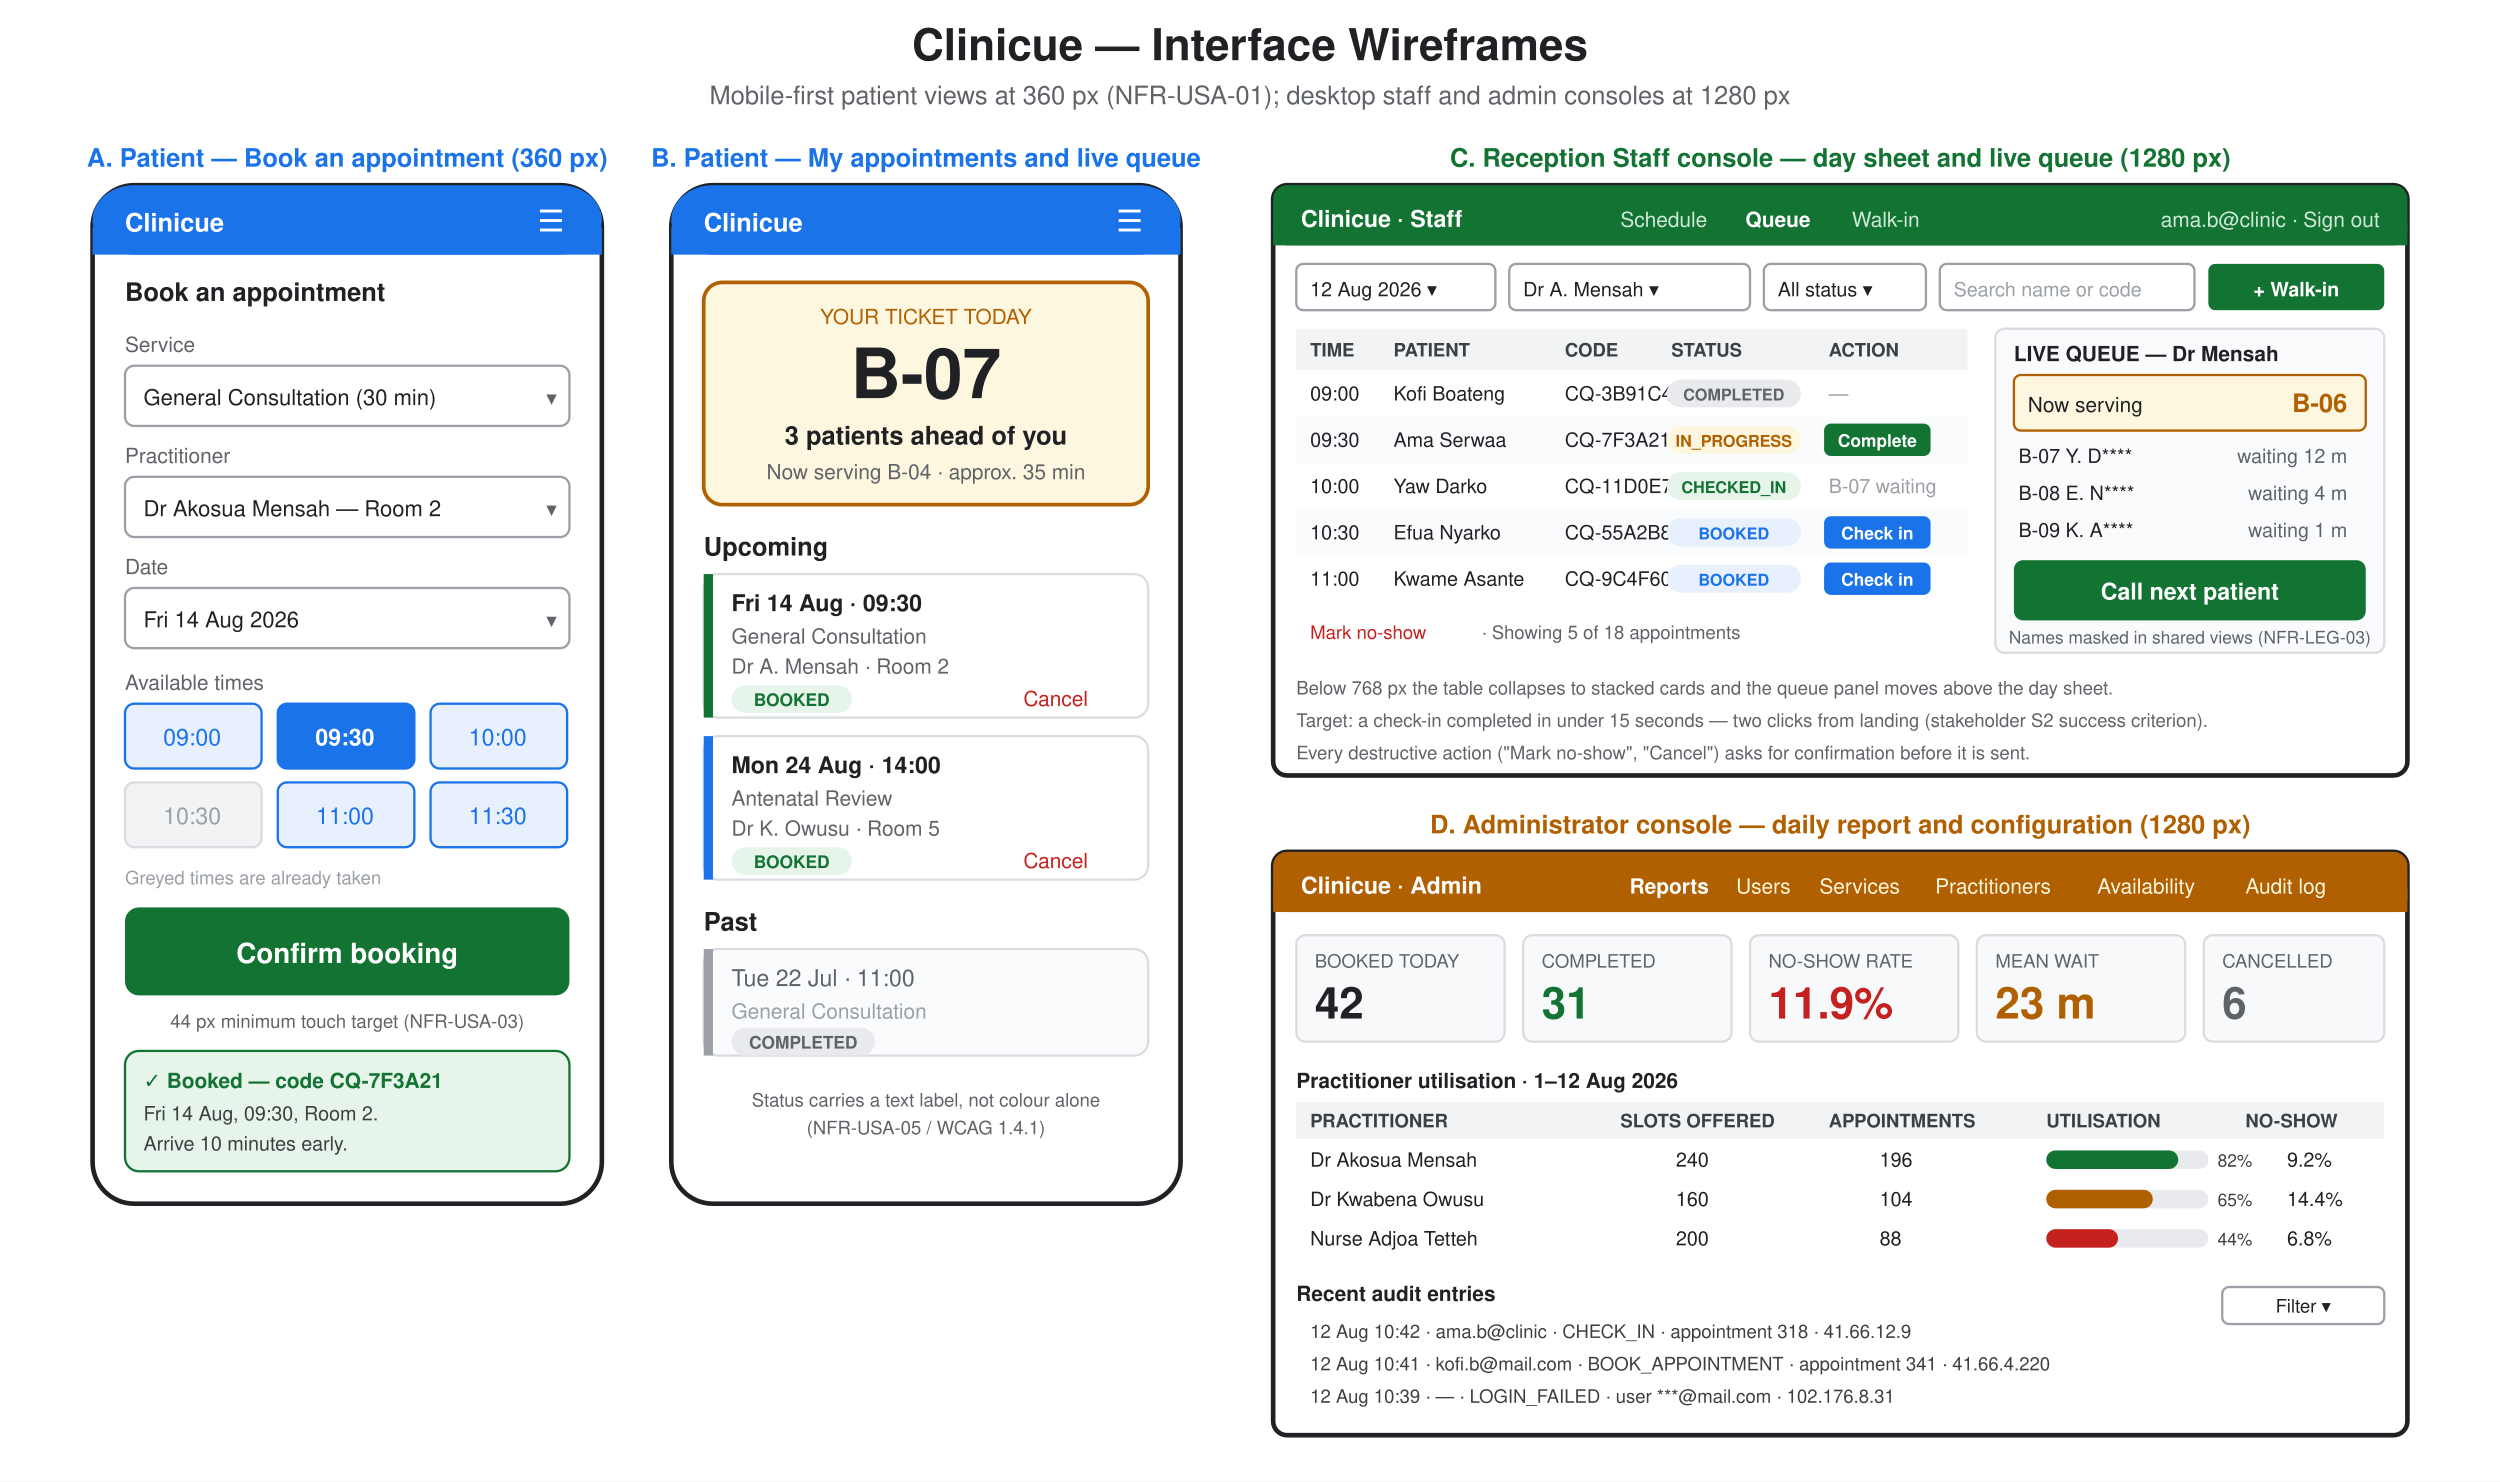
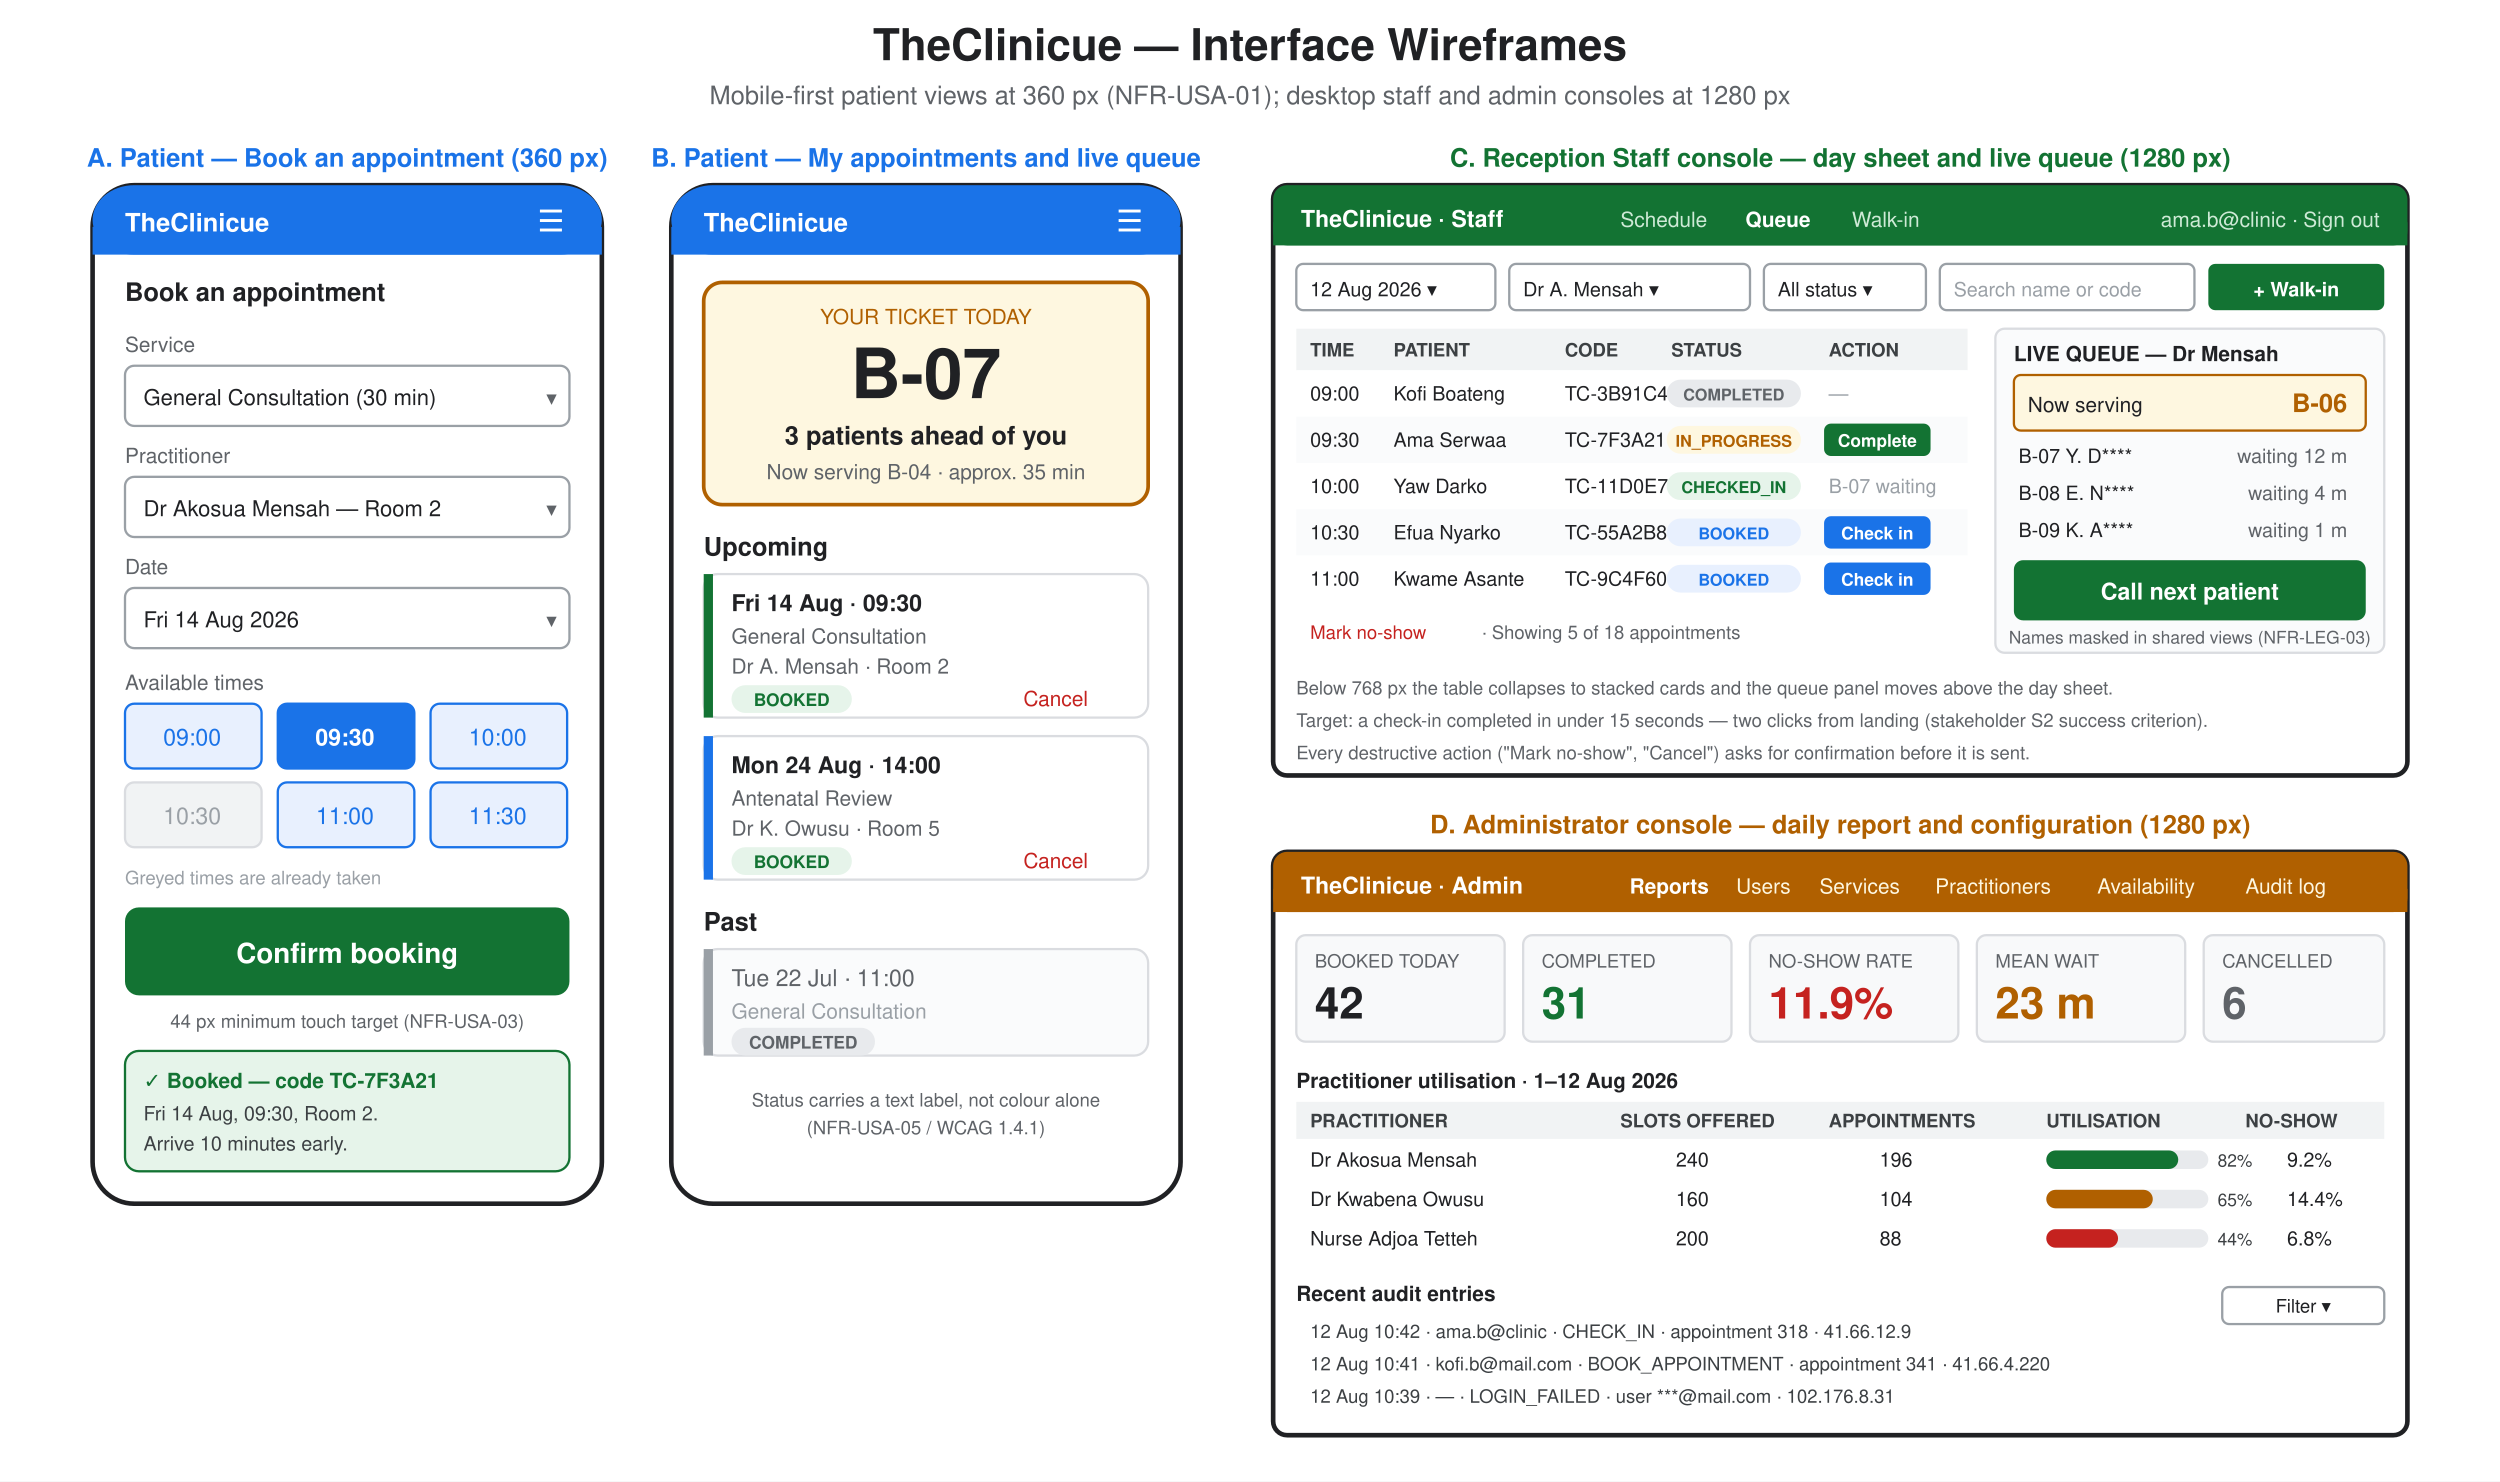
<svg xmlns="http://www.w3.org/2000/svg" viewBox="0 0 1080 640" width="1080" height="640" font-family="Helvetica, Arial, sans-serif">
  <rect width="1080" height="640" fill="#ffffff" />
-   <text x="540" y="26" text-anchor="middle" font-size="19" font-weight="bold" fill="#202124">Clinicue — Interface Wireframes</text>
+   <text x="540" y="26" text-anchor="middle" font-size="19" font-weight="bold" fill="#202124">TheClinicue — Interface Wireframes</text>
  <text x="540" y="45" text-anchor="middle" font-size="11" fill="#5f6368">Mobile-first patient views at 360 px (NFR-USA-01); desktop staff and admin consoles at 1280 px</text>
  <text x="150" y="72" text-anchor="middle" font-size="11" font-weight="bold" fill="#1A73E8">A. Patient — Book an appointment (360 px)</text>
  <rect x="40" y="80" width="220" height="440" rx="18" fill="#ffffff" stroke="#202124" stroke-width="2" />
  <rect x="40" y="80" width="220" height="30" rx="18" fill="#1A73E8" />
  <rect x="40" y="98" width="220" height="12" fill="#1A73E8" />
-   <text x="54" y="100" font-size="11" font-weight="bold" fill="#ffffff">Clinicue</text>
+   <text x="54" y="100" font-size="11" font-weight="bold" fill="#ffffff">TheClinicue</text>
  <text x="238" y="100" text-anchor="middle" font-size="13" fill="#ffffff">☰</text>
  <text x="54" y="130" font-size="11" font-weight="bold" fill="#202124">Book an appointment</text>
  <text x="54" y="152" font-size="9" fill="#5f6368">Service</text>
  <rect x="54" y="158" width="192" height="26" rx="4" fill="#ffffff" stroke="#9AA0A6" />
  <text x="62" y="175" font-size="9.5" fill="#202124">General Consultation (30 min)</text>
  <text x="236" y="175" font-size="9" fill="#5f6368">▾</text>
  <text x="54" y="200" font-size="9" fill="#5f6368">Practitioner</text>
  <rect x="54" y="206" width="192" height="26" rx="4" fill="#ffffff" stroke="#9AA0A6" />
  <text x="62" y="223" font-size="9.5" fill="#202124">Dr Akosua Mensah — Room 2</text>
  <text x="236" y="223" font-size="9" fill="#5f6368">▾</text>
  <text x="54" y="248" font-size="9" fill="#5f6368">Date</text>
  <rect x="54" y="254" width="192" height="26" rx="4" fill="#ffffff" stroke="#9AA0A6" />
  <text x="62" y="271" font-size="9.5" fill="#202124">Fri 14 Aug 2026</text>
  <text x="236" y="271" font-size="9" fill="#5f6368">▾</text>
  <text x="54" y="298" font-size="9" fill="#5f6368">Available times</text>
  <g>
    <rect x="54" y="304" width="59" height="28" rx="4" fill="#E8F0FE" stroke="#1A73E8" />
    <text x="83" y="322" text-anchor="middle" font-size="10" fill="#1A73E8">09:00</text>
    <rect x="120" y="304" width="59" height="28" rx="4" fill="#1A73E8" stroke="#1A73E8" />
    <text x="149" y="322" text-anchor="middle" font-size="10" font-weight="bold" fill="#ffffff">09:30</text>
    <rect x="186" y="304" width="59" height="28" rx="4" fill="#E8F0FE" stroke="#1A73E8" />
    <text x="215" y="322" text-anchor="middle" font-size="10" fill="#1A73E8">10:00</text>
    <rect x="54" y="338" width="59" height="28" rx="4" fill="#F1F3F4" stroke="#DADCE0" />
    <text x="83" y="356" text-anchor="middle" font-size="10" fill="#9AA0A6">10:30</text>
    <rect x="120" y="338" width="59" height="28" rx="4" fill="#E8F0FE" stroke="#1A73E8" />
    <text x="149" y="356" text-anchor="middle" font-size="10" fill="#1A73E8">11:00</text>
    <rect x="186" y="338" width="59" height="28" rx="4" fill="#E8F0FE" stroke="#1A73E8" />
    <text x="215" y="356" text-anchor="middle" font-size="10" fill="#1A73E8">11:30</text>
  </g>
  <text x="54" y="382" font-size="8" fill="#9AA0A6">Greyed times are already taken</text>
  <rect x="54" y="392" width="192" height="38" rx="6" fill="#137333" />
  <text x="150" y="416" text-anchor="middle" font-size="12" font-weight="bold" fill="#ffffff">Confirm booking</text>
  <text x="150" y="444" text-anchor="middle" font-size="8" fill="#5f6368">44 px minimum touch target (NFR-USA-03)</text>
  <rect x="54" y="454" width="192" height="52" rx="6" fill="#E6F4EA" stroke="#137333" />
-   <text x="62" y="470" font-size="9" font-weight="bold" fill="#137333">✓ Booked — code CQ-7F3A21</text>
+   <text x="62" y="470" font-size="9" font-weight="bold" fill="#137333">✓ Booked — code TC-7F3A21</text>
  <text x="62" y="484" font-size="8.5" fill="#3C4043">Fri 14 Aug, 09:30, Room 2.</text>
  <text x="62" y="497" font-size="8.5" fill="#3C4043">Arrive 10 minutes early.</text>
  <text x="400" y="72" text-anchor="middle" font-size="11" font-weight="bold" fill="#1A73E8">B. Patient — My appointments and live queue</text>
  <rect x="290" y="80" width="220" height="440" rx="18" fill="#ffffff" stroke="#202124" stroke-width="2" />
  <rect x="290" y="80" width="220" height="30" rx="18" fill="#1A73E8" />
  <rect x="290" y="98" width="220" height="12" fill="#1A73E8" />
-   <text x="304" y="100" font-size="11" font-weight="bold" fill="#ffffff">Clinicue</text>
+   <text x="304" y="100" font-size="11" font-weight="bold" fill="#ffffff">TheClinicue</text>
  <text x="488" y="100" text-anchor="middle" font-size="13" fill="#ffffff">☰</text>
  <rect x="304" y="122" width="192" height="96" rx="8" fill="#FEF7E0" stroke="#B06000" stroke-width="1.6" />
  <text x="400" y="140" text-anchor="middle" font-size="9" fill="#B06000">YOUR TICKET TODAY</text>
  <text x="400" y="172" text-anchor="middle" font-size="30" font-weight="bold" fill="#202124">B-07</text>
  <text x="400" y="192" text-anchor="middle" font-size="11" font-weight="bold" fill="#202124">3 patients ahead of you</text>
  <text x="400" y="207" text-anchor="middle" font-size="9" fill="#5f6368">Now serving B-04 · approx. 35 min</text>
  <text x="304" y="240" font-size="11" font-weight="bold" fill="#202124">Upcoming</text>
  <rect x="304" y="248" width="192" height="62" rx="6" fill="#ffffff" stroke="#DADCE0" />
  <rect x="304" y="248" width="4" height="62" fill="#137333" />
  <text x="316" y="264" font-size="10" font-weight="bold" fill="#202124">Fri 14 Aug · 09:30</text>
  <text x="316" y="278" font-size="9" fill="#5f6368">General Consultation</text>
  <text x="316" y="291" font-size="9" fill="#5f6368">Dr A. Mensah · Room 2</text>
  <rect x="316" y="296" width="52" height="12" rx="6" fill="#E6F4EA" />
  <text x="342" y="305" text-anchor="middle" font-size="7.5" font-weight="bold" fill="#137333">BOOKED</text>
  <text x="470" y="305" text-anchor="end" font-size="9" fill="#C5221F">Cancel</text>
  <rect x="304" y="318" width="192" height="62" rx="6" fill="#ffffff" stroke="#DADCE0" />
  <rect x="304" y="318" width="4" height="62" fill="#1A73E8" />
  <text x="316" y="334" font-size="10" font-weight="bold" fill="#202124">Mon 24 Aug · 14:00</text>
  <text x="316" y="348" font-size="9" fill="#5f6368">Antenatal Review</text>
  <text x="316" y="361" font-size="9" fill="#5f6368">Dr K. Owusu · Room 5</text>
  <rect x="316" y="366" width="52" height="12" rx="6" fill="#E6F4EA" />
  <text x="342" y="375" text-anchor="middle" font-size="7.5" font-weight="bold" fill="#137333">BOOKED</text>
  <text x="470" y="375" text-anchor="end" font-size="9" fill="#C5221F">Cancel</text>
  <text x="304" y="402" font-size="11" font-weight="bold" fill="#202124">Past</text>
  <rect x="304" y="410" width="192" height="46" rx="6" fill="#FAFBFC" stroke="#DADCE0" />
  <rect x="304" y="410" width="4" height="46" fill="#9AA0A6" />
  <text x="316" y="426" font-size="10" fill="#5f6368">Tue 22 Jul · 11:00</text>
  <text x="316" y="440" font-size="9" fill="#9AA0A6">General Consultation</text>
  <rect x="316" y="444" width="62" height="12" rx="6" fill="#E8EAED" />
  <text x="347" y="453" text-anchor="middle" font-size="7.5" font-weight="bold" fill="#5f6368">COMPLETED</text>
  <text x="400" y="478" text-anchor="middle" font-size="8" fill="#5f6368">Status carries a text label, not colour alone</text>
  <text x="400" y="490" text-anchor="middle" font-size="8" fill="#5f6368">(NFR-USA-05 / WCAG 1.4.1)</text>
  <text x="795" y="72" text-anchor="middle" font-size="11" font-weight="bold" fill="#137333">C. Reception Staff console — day sheet and live queue (1280 px)</text>
  <rect x="550" y="80" width="490" height="255" rx="6" fill="#ffffff" stroke="#202124" stroke-width="2" />
  <rect x="550" y="80" width="490" height="26" rx="6" fill="#137333" />
  <rect x="550" y="96" width="490" height="10" fill="#137333" />
-   <text x="562" y="98" font-size="10" font-weight="bold" fill="#ffffff">Clinicue · Staff</text>
+   <text x="562" y="98" font-size="10" font-weight="bold" fill="#ffffff">TheClinicue · Staff</text>
  <text x="700" y="98" font-size="9" fill="#CEEAD6">Schedule</text>
  <text x="754" y="98" font-size="9" fill="#ffffff" font-weight="bold">Queue</text>
  <text x="800" y="98" font-size="9" fill="#CEEAD6">Walk-in</text>
  <text x="1028" y="98" text-anchor="end" font-size="9" fill="#CEEAD6">ama.b@clinic · Sign out</text>
  <rect x="560" y="114" width="86" height="20" rx="3" fill="#ffffff" stroke="#9AA0A6" />
  <text x="566" y="128" font-size="8.5" fill="#202124">12 Aug 2026 ▾</text>
  <rect x="652" y="114" width="104" height="20" rx="3" fill="#ffffff" stroke="#9AA0A6" />
  <text x="658" y="128" font-size="8.5" fill="#202124">Dr A. Mensah ▾</text>
  <rect x="762" y="114" width="70" height="20" rx="3" fill="#ffffff" stroke="#9AA0A6" />
  <text x="768" y="128" font-size="8.5" fill="#202124">All status ▾</text>
  <rect x="838" y="114" width="110" height="20" rx="3" fill="#ffffff" stroke="#9AA0A6" />
  <text x="844" y="128" font-size="8.5" fill="#9AA0A6">Search name or code</text>
  <rect x="954" y="114" width="76" height="20" rx="3" fill="#137333" />
  <text x="992" y="128" text-anchor="middle" font-size="8.5" font-weight="bold" fill="#ffffff">+ Walk-in</text>
  <rect x="560" y="142" width="290" height="18" fill="#F1F3F4" />
  <g font-size="8" font-weight="bold" fill="#3C4043">
    <text x="566" y="154">TIME</text>
    <text x="602" y="154">PATIENT</text>
    <text x="676" y="154">CODE</text>
    <text x="722" y="154">STATUS</text>
    <text x="790" y="154">ACTION</text>
  </g>
  <g font-size="8.5" fill="#202124">
    <rect x="560" y="160" width="290" height="20" fill="#ffffff" />
    <text x="566" y="173">09:00</text>
    <text x="602" y="173">Kofi Boateng</text>
-     <text x="676" y="173">CQ-3B91C4</text>
+     <text x="676" y="173">TC-3B91C4</text>
    <rect x="720" y="164" width="58" height="12" rx="6" fill="#E8EAED" />
    <text x="749" y="173" text-anchor="middle" font-size="7" font-weight="bold" fill="#5f6368">COMPLETED</text>
    <text x="790" y="173" fill="#9AA0A6">—</text>
    <rect x="560" y="180" width="290" height="20" fill="#FAFBFC" />
    <text x="566" y="193">09:30</text>
    <text x="602" y="193">Ama Serwaa</text>
-     <text x="676" y="193">CQ-7F3A21</text>
+     <text x="676" y="193">TC-7F3A21</text>
    <rect x="720" y="184" width="58" height="12" rx="6" fill="#FEF7E0" />
    <text x="749" y="193" text-anchor="middle" font-size="7" font-weight="bold" fill="#B06000">IN_PROGRESS</text>
    <rect x="788" y="183" width="46" height="14" rx="3" fill="#137333" />
    <text x="811" y="193" text-anchor="middle" font-size="7.5" font-weight="bold" fill="#ffffff">Complete</text>
    <rect x="560" y="200" width="290" height="20" fill="#ffffff" />
    <text x="566" y="213">10:00</text>
    <text x="602" y="213">Yaw Darko</text>
-     <text x="676" y="213">CQ-11D0E7</text>
+     <text x="676" y="213">TC-11D0E7</text>
    <rect x="720" y="204" width="58" height="12" rx="6" fill="#E6F4EA" />
    <text x="749" y="213" text-anchor="middle" font-size="7" font-weight="bold" fill="#137333">CHECKED_IN</text>
    <text x="790" y="213" fill="#9AA0A6">B-07 waiting</text>
    <rect x="560" y="220" width="290" height="20" fill="#FAFBFC" />
    <text x="566" y="233">10:30</text>
    <text x="602" y="233">Efua Nyarko</text>
-     <text x="676" y="233">CQ-55A2B8</text>
+     <text x="676" y="233">TC-55A2B8</text>
    <rect x="720" y="224" width="58" height="12" rx="6" fill="#E8F0FE" />
    <text x="749" y="233" text-anchor="middle" font-size="7" font-weight="bold" fill="#1A73E8">BOOKED</text>
    <rect x="788" y="223" width="46" height="14" rx="3" fill="#1A73E8" />
    <text x="811" y="233" text-anchor="middle" font-size="7.5" font-weight="bold" fill="#ffffff">Check in</text>
    <rect x="560" y="240" width="290" height="20" fill="#ffffff" />
    <text x="566" y="253">11:00</text>
    <text x="602" y="253">Kwame Asante</text>
-     <text x="676" y="253">CQ-9C4F60</text>
+     <text x="676" y="253">TC-9C4F60</text>
    <rect x="720" y="244" width="58" height="12" rx="6" fill="#E8F0FE" />
    <text x="749" y="253" text-anchor="middle" font-size="7" font-weight="bold" fill="#1A73E8">BOOKED</text>
    <rect x="788" y="243" width="46" height="14" rx="3" fill="#1A73E8" />
    <text x="811" y="253" text-anchor="middle" font-size="7.5" font-weight="bold" fill="#ffffff">Check in</text>
  </g>
  <text x="566" y="276" font-size="8" fill="#C5221F">Mark no-show</text>
  <text x="640" y="276" font-size="8" fill="#5f6368">·  Showing 5 of 18 appointments</text>
  <rect x="862" y="142" width="168" height="140" rx="4" fill="#FAFBFC" stroke="#DADCE0" />
  <text x="870" y="156" font-size="9" font-weight="bold" fill="#202124">LIVE QUEUE — Dr Mensah</text>
  <rect x="870" y="162" width="152" height="24" rx="3" fill="#FEF7E0" stroke="#B06000" />
  <text x="876" y="178" font-size="9" fill="#202124">Now serving</text>
  <text x="1014" y="178" text-anchor="end" font-size="11" font-weight="bold" fill="#B06000">B-06</text>
  <g font-size="8.5" fill="#202124">
    <text x="872" y="200">B-07  Y. D****</text>
    <text x="1014" y="200" text-anchor="end" fill="#5f6368">waiting 12 m</text>
    <text x="872" y="216">B-08  E. N****</text>
    <text x="1014" y="216" text-anchor="end" fill="#5f6368">waiting 4 m</text>
    <text x="872" y="232">B-09  K. A****</text>
    <text x="1014" y="232" text-anchor="end" fill="#5f6368">waiting 1 m</text>
  </g>
  <rect x="870" y="242" width="152" height="26" rx="4" fill="#137333" />
  <text x="946" y="259" text-anchor="middle" font-size="10" font-weight="bold" fill="#ffffff">Call next patient</text>
  <text x="946" y="278" text-anchor="middle" font-size="7.5" fill="#5f6368">Names masked in shared views (NFR-LEG-03)</text>
  <text x="560" y="300" font-size="8" fill="#5f6368">Below 768 px the table collapses to stacked cards and the queue panel moves above the day sheet.</text>
  <text x="560" y="314" font-size="8" fill="#5f6368">Target: a check-in completed in under 15 seconds — two clicks from landing (stakeholder S2 success criterion).</text>
  <text x="560" y="328" font-size="8" fill="#5f6368">Every destructive action ("Mark no-show", "Cancel") asks for confirmation before it is sent.</text>
  <text x="795" y="360" text-anchor="middle" font-size="11" font-weight="bold" fill="#B06000">D. Administrator console — daily report and configuration (1280 px)</text>
  <rect x="550" y="368" width="490" height="252" rx="6" fill="#ffffff" stroke="#202124" stroke-width="2" />
  <rect x="550" y="368" width="490" height="26" rx="6" fill="#B06000" />
  <rect x="550" y="384" width="490" height="10" fill="#B06000" />
-   <text x="562" y="386" font-size="10" font-weight="bold" fill="#ffffff">Clinicue · Admin</text>
+   <text x="562" y="386" font-size="10" font-weight="bold" fill="#ffffff">TheClinicue · Admin</text>
  <text x="704" y="386" font-size="9" fill="#ffffff" font-weight="bold">Reports</text>
  <text x="750" y="386" font-size="9" fill="#FEF7E0">Users</text>
  <text x="786" y="386" font-size="9" fill="#FEF7E0">Services</text>
  <text x="836" y="386" font-size="9" fill="#FEF7E0">Practitioners</text>
  <text x="906" y="386" font-size="9" fill="#FEF7E0">Availability</text>
  <text x="970" y="386" font-size="9" fill="#FEF7E0">Audit log</text>
  <g>
    <rect x="560" y="404" width="90" height="46" rx="4" fill="#F8F9FA" stroke="#DADCE0" />
    <text x="568" y="418" font-size="8" fill="#5f6368">BOOKED TODAY</text>
    <text x="568" y="440" font-size="19" font-weight="bold" fill="#202124">42</text>
    <rect x="658" y="404" width="90" height="46" rx="4" fill="#F8F9FA" stroke="#DADCE0" />
    <text x="666" y="418" font-size="8" fill="#5f6368">COMPLETED</text>
    <text x="666" y="440" font-size="19" font-weight="bold" fill="#137333">31</text>
    <rect x="756" y="404" width="90" height="46" rx="4" fill="#F8F9FA" stroke="#DADCE0" />
    <text x="764" y="418" font-size="8" fill="#5f6368">NO-SHOW RATE</text>
    <text x="764" y="440" font-size="19" font-weight="bold" fill="#C5221F">11.9%</text>
    <rect x="854" y="404" width="90" height="46" rx="4" fill="#F8F9FA" stroke="#DADCE0" />
    <text x="862" y="418" font-size="8" fill="#5f6368">MEAN WAIT</text>
    <text x="862" y="440" font-size="19" font-weight="bold" fill="#B06000">23 m</text>
    <rect x="952" y="404" width="78" height="46" rx="4" fill="#F8F9FA" stroke="#DADCE0" />
    <text x="960" y="418" font-size="8" fill="#5f6368">CANCELLED</text>
    <text x="960" y="440" font-size="19" font-weight="bold" fill="#5f6368">6</text>
  </g>
  <text x="560" y="470" font-size="9" font-weight="bold" fill="#202124">Practitioner utilisation · 1–12 Aug 2026</text>
  <rect x="560" y="476" width="470" height="16" fill="#F1F3F4" />
  <g font-size="8" font-weight="bold" fill="#3C4043">
    <text x="566" y="487">PRACTITIONER</text>
    <text x="700" y="487">SLOTS OFFERED</text>
    <text x="790" y="487">APPOINTMENTS</text>
    <text x="884" y="487">UTILISATION</text>
    <text x="970" y="487">NO-SHOW</text>
  </g>
  <g font-size="8.5" fill="#202124">
    <text x="566" y="504">Dr Akosua Mensah</text>
    <text x="724" y="504">240</text>
    <text x="812" y="504">196</text>
    <rect x="884" y="497" width="70" height="8" rx="4" fill="#E8EAED" />
    <rect x="884" y="497" width="57" height="8" rx="4" fill="#137333" />
    <text x="958" y="504" font-size="7.5" fill="#3C4043">82%</text>
    <text x="988" y="504">9.2%</text>
    <text x="566" y="521">Dr Kwabena Owusu</text>
    <text x="724" y="521">160</text>
    <text x="812" y="521">104</text>
    <rect x="884" y="514" width="70" height="8" rx="4" fill="#E8EAED" />
    <rect x="884" y="514" width="46" height="8" rx="4" fill="#B06000" />
    <text x="958" y="521" font-size="7.5" fill="#3C4043">65%</text>
    <text x="988" y="521">14.4%</text>
    <text x="566" y="538">Nurse Adjoa Tetteh</text>
    <text x="724" y="538">200</text>
    <text x="812" y="538">88</text>
    <rect x="884" y="531" width="70" height="8" rx="4" fill="#E8EAED" />
    <rect x="884" y="531" width="31" height="8" rx="4" fill="#C5221F" />
    <text x="958" y="538" font-size="7.5" fill="#3C4043">44%</text>
    <text x="988" y="538">6.8%</text>
  </g>
  <text x="560" y="562" font-size="9" font-weight="bold" fill="#202124">Recent audit entries</text>
  <g font-size="8" fill="#3C4043">
    <text x="566" y="578">12 Aug 10:42  ·  ama.b@clinic  ·  CHECK_IN  ·  appointment 318  ·  41.66.12.9</text>
    <text x="566" y="592">12 Aug 10:41  ·  kofi.b@mail.com  ·  BOOK_APPOINTMENT  ·  appointment 341  ·  41.66.4.220</text>
    <text x="566" y="606">12 Aug 10:39  ·  —  ·  LOGIN_FAILED  ·  user ***@mail.com  ·  102.176.8.31</text>
  </g>
  <rect x="960" y="556" width="70" height="16" rx="3" fill="#ffffff" stroke="#9AA0A6" />
  <text x="995" y="567" text-anchor="middle" font-size="8" fill="#202124">Filter ▾</text>
</svg>
